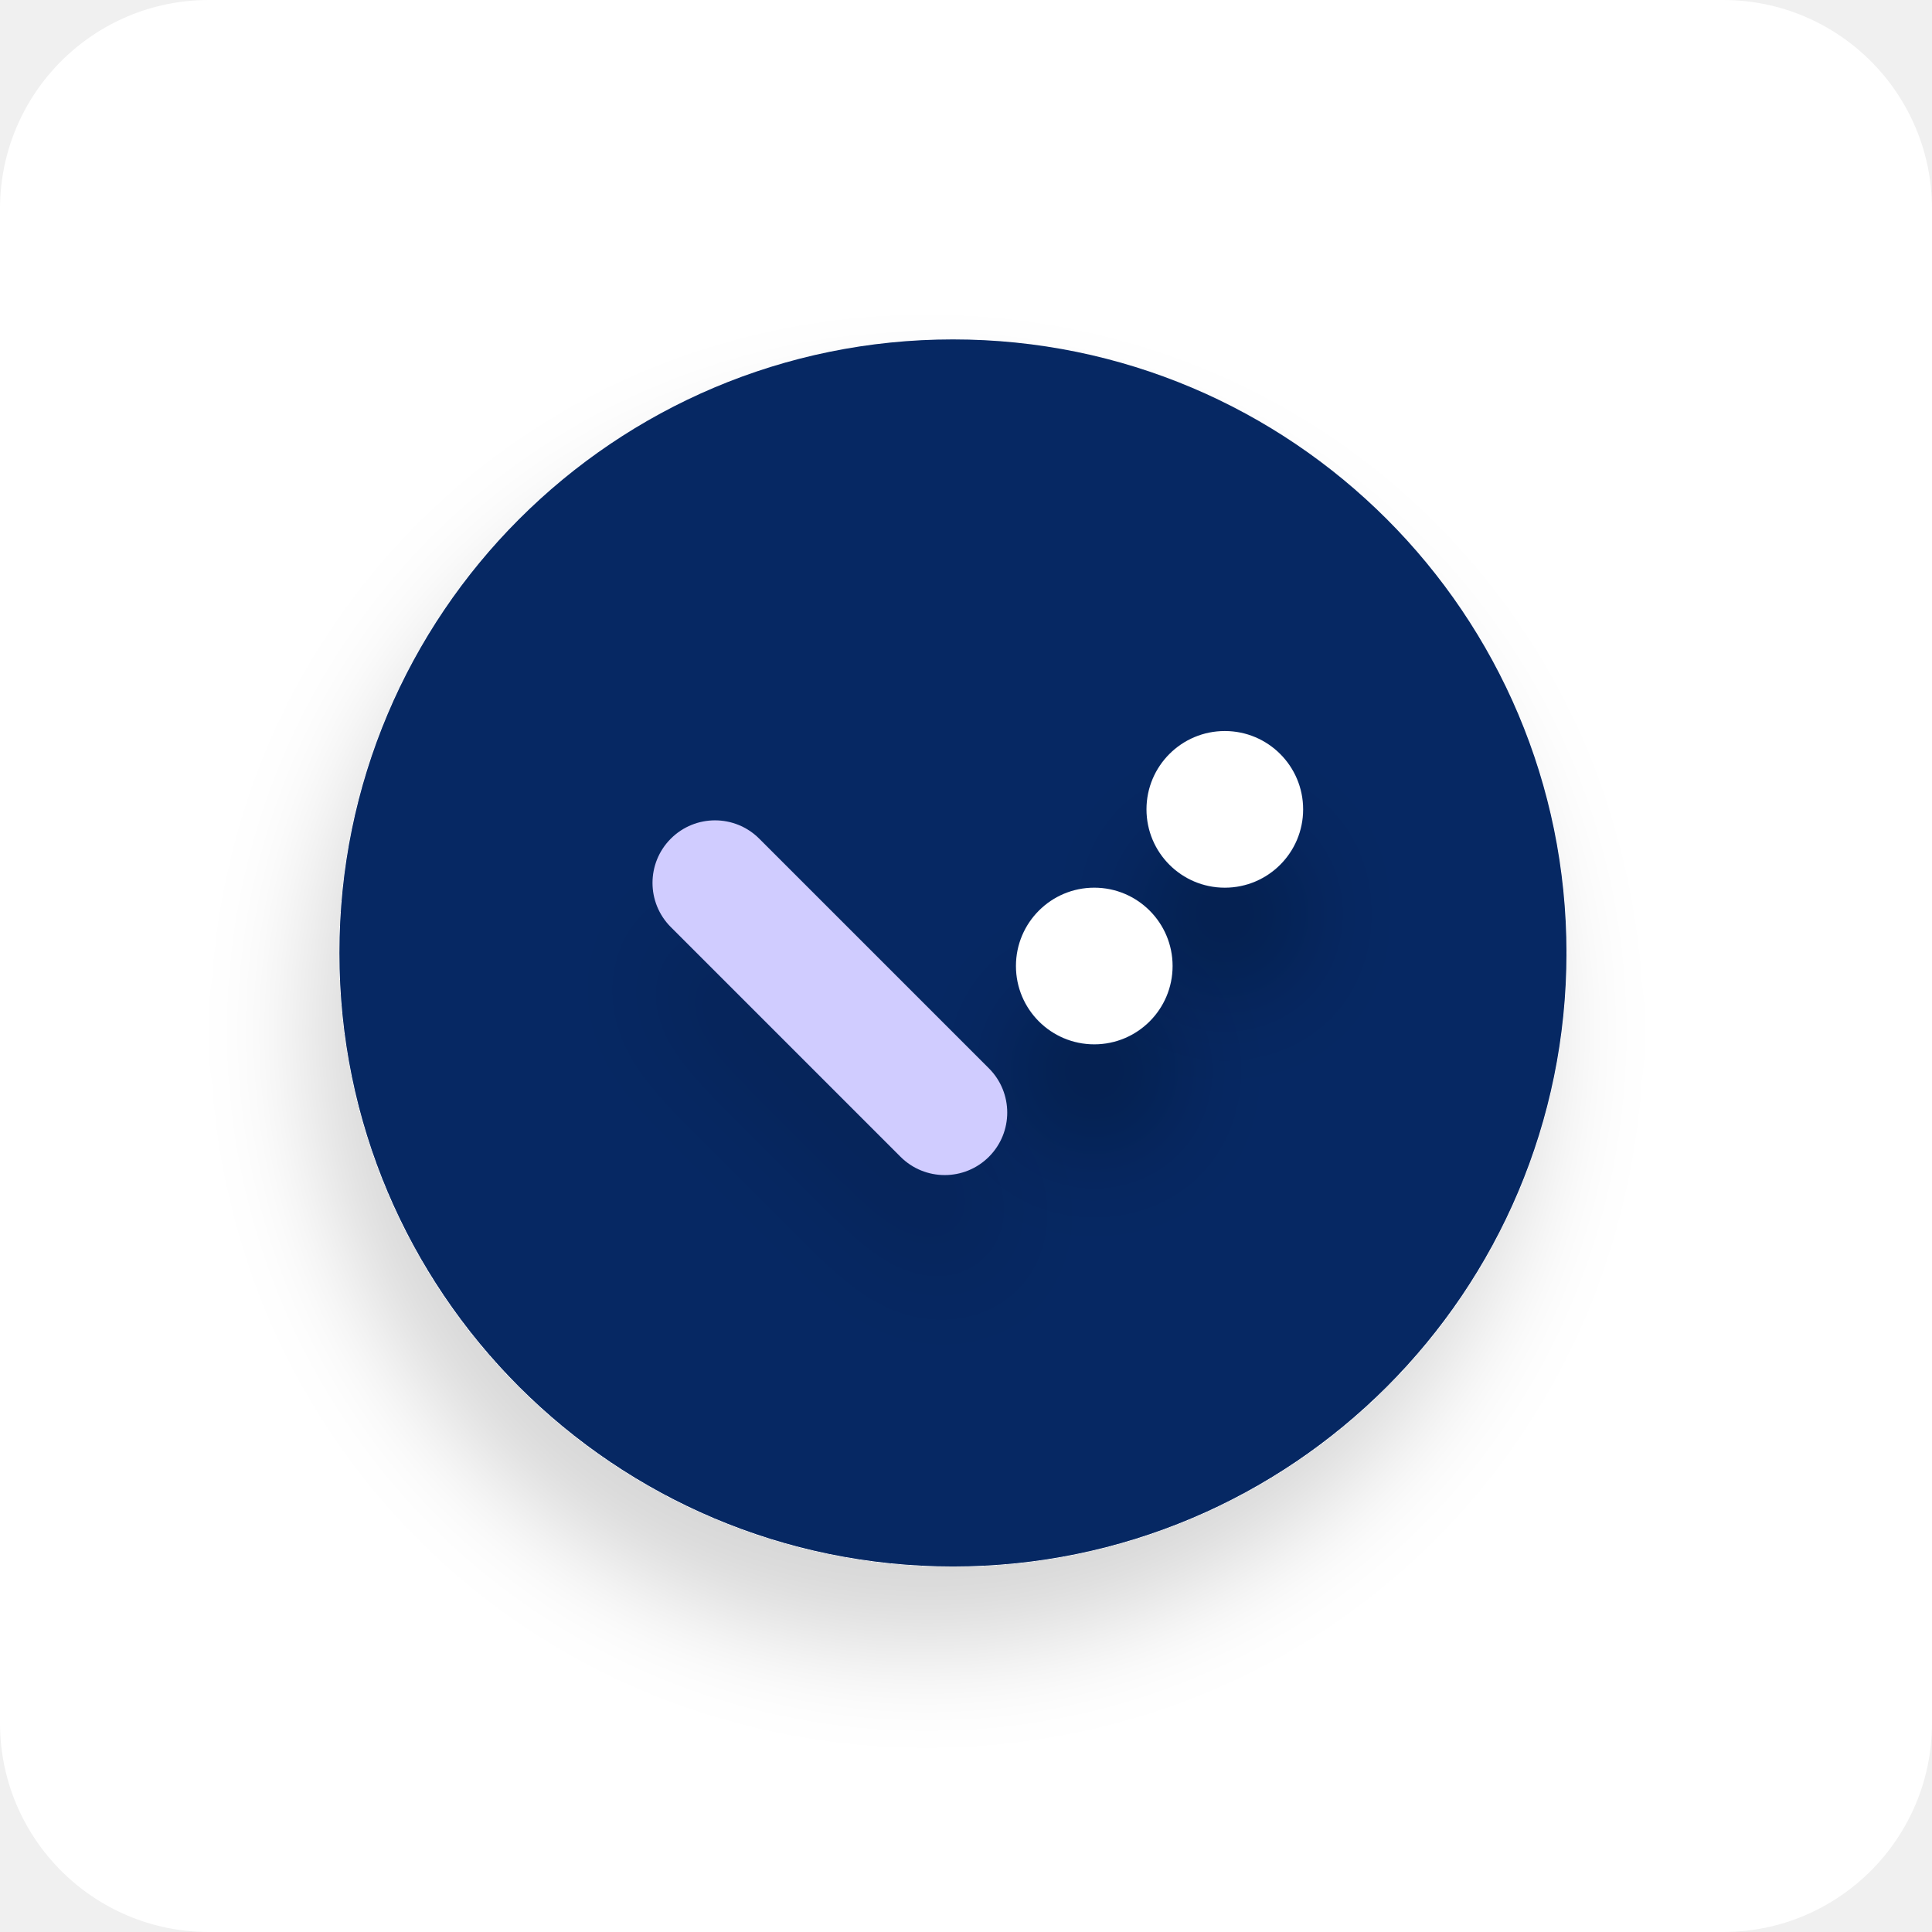
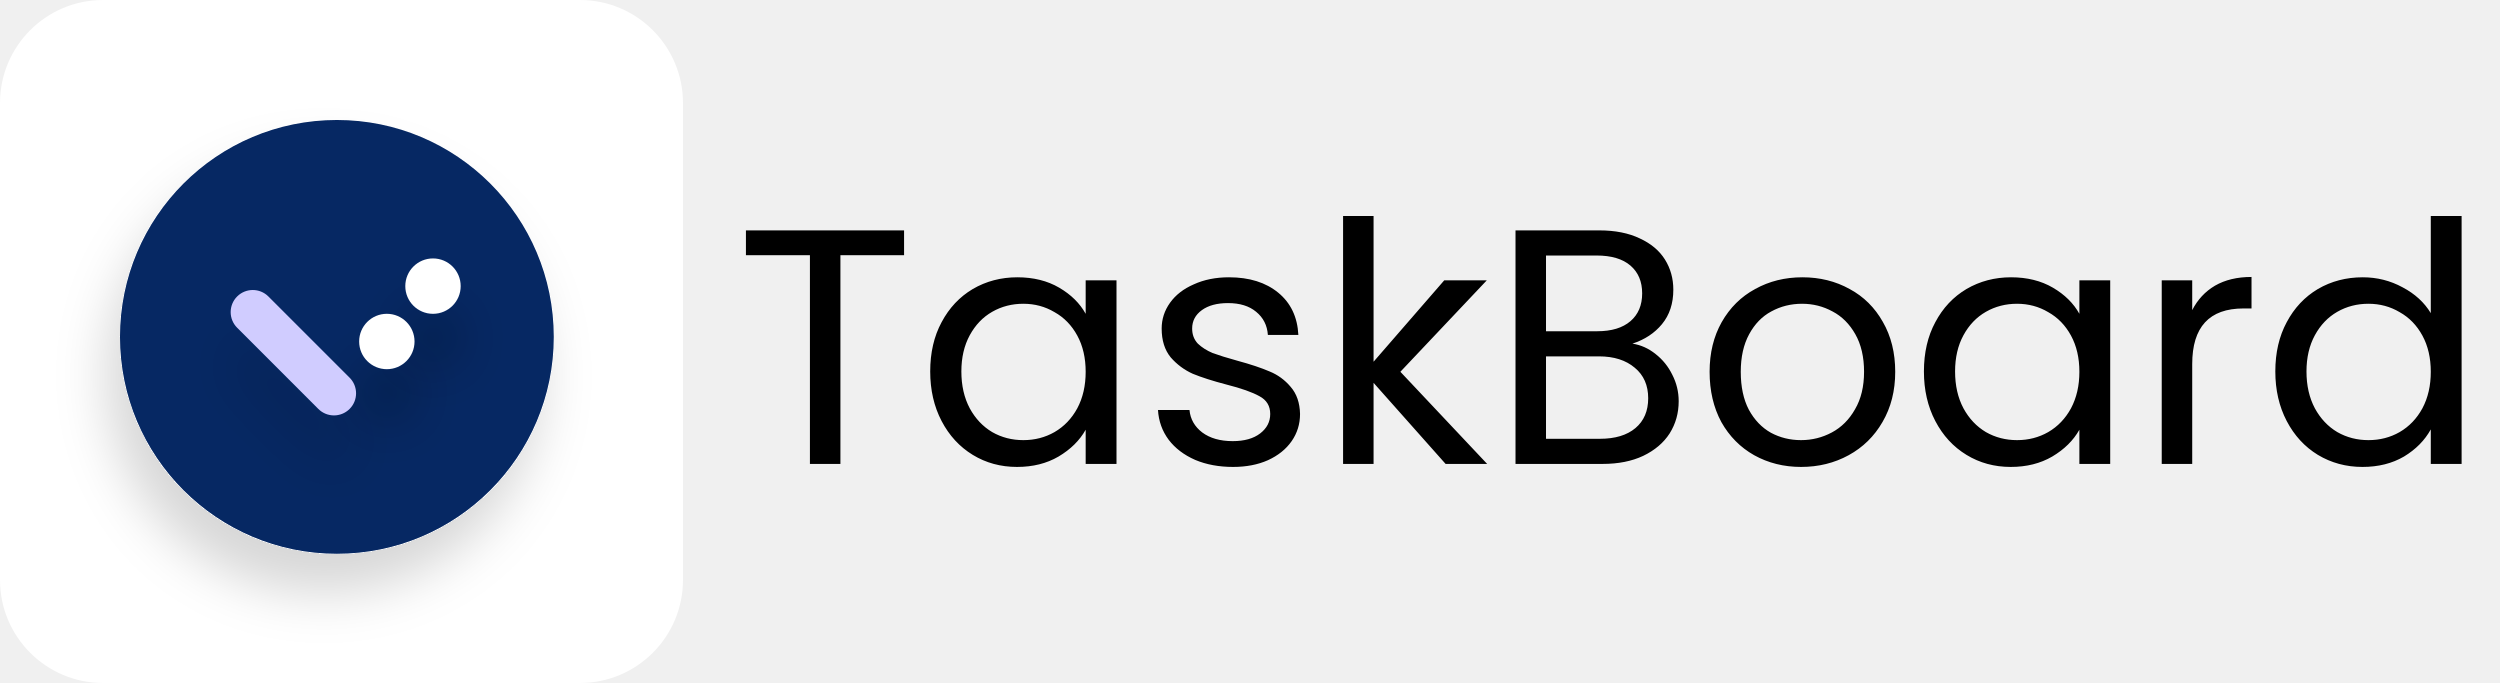
- <svg xmlns="http://www.w3.org/2000/svg" width="74" height="74" viewBox="0 0 74 74" fill="none">
-   <rect width="74" height="74" rx="8" fill="white" />
+ <svg xmlns="http://www.w3.org/2000/svg" width="194" height="53" viewBox="0 0 194 53" fill="none">
+   <rect width="53" height="53" rx="8" fill="white" />
  <g filter="url(#filter0_d)">
-     <rect x="13" y="13" width="47" height="47" rx="23.5" fill="#062863" />
+     <rect x="9.311" y="9.311" width="33.662" height="33.662" rx="16.831" fill="#062863" />
  </g>
  <g filter="url(#filter1_d)">
-     <circle cx="46.913" cy="31" r="3" fill="white" />
+     <circle cx="33.6" cy="22.203" r="2.149" fill="white" />
  </g>
  <g filter="url(#filter2_d)">
-     <circle cx="41.913" cy="37" r="3" fill="white" />
+     <circle cx="30.019" cy="26.5" r="2.149" fill="white" />
  </g>
  <g filter="url(#filter3_d)">
-     <rect x="27.387" y="30.429" width="17.231" height="4.789" rx="2.395" transform="rotate(45 27.3865 30.4294)" fill="#D0CCFF" />
+     <rect x="19.615" y="21.794" width="12.341" height="3.43" rx="1.715" transform="rotate(45 19.6147 21.794)" fill="#D0CCFF" />
  </g>
+   <path d="M70.156 17.878V19.802H65.216V36H62.85V19.802H57.884V17.878H70.156ZM72.184 28.824C72.184 27.368 72.479 26.094 73.068 25.002C73.658 23.893 74.464 23.035 75.486 22.428C76.526 21.821 77.679 21.518 78.944 21.518C80.192 21.518 81.276 21.787 82.194 22.324C83.113 22.861 83.798 23.537 84.248 24.352V21.752H86.64V36H84.248V33.348C83.78 34.18 83.078 34.873 82.142 35.428C81.224 35.965 80.149 36.234 78.918 36.234C77.653 36.234 76.509 35.922 75.486 35.298C74.464 34.674 73.658 33.799 73.068 32.672C72.479 31.545 72.184 30.263 72.184 28.824ZM84.248 28.85C84.248 27.775 84.032 26.839 83.598 26.042C83.165 25.245 82.576 24.638 81.83 24.222C81.102 23.789 80.296 23.572 79.412 23.572C78.528 23.572 77.722 23.78 76.994 24.196C76.266 24.612 75.686 25.219 75.252 26.016C74.819 26.813 74.602 27.749 74.602 28.824C74.602 29.916 74.819 30.869 75.252 31.684C75.686 32.481 76.266 33.097 76.994 33.53C77.722 33.946 78.528 34.154 79.412 34.154C80.296 34.154 81.102 33.946 81.83 33.53C82.576 33.097 83.165 32.481 83.598 31.684C84.032 30.869 84.248 29.925 84.248 28.85ZM95.683 36.234C94.591 36.234 93.611 36.052 92.745 35.688C91.878 35.307 91.193 34.787 90.691 34.128C90.188 33.452 89.911 32.681 89.859 31.814H92.303C92.372 32.525 92.701 33.105 93.291 33.556C93.897 34.007 94.686 34.232 95.657 34.232C96.558 34.232 97.269 34.033 97.789 33.634C98.309 33.235 98.569 32.733 98.569 32.126C98.569 31.502 98.291 31.043 97.737 30.748C97.182 30.436 96.324 30.133 95.163 29.838C94.105 29.561 93.239 29.283 92.563 29.006C91.904 28.711 91.332 28.287 90.847 27.732C90.379 27.16 90.145 26.415 90.145 25.496C90.145 24.768 90.361 24.101 90.795 23.494C91.228 22.887 91.843 22.411 92.641 22.064C93.438 21.7 94.348 21.518 95.371 21.518C96.948 21.518 98.222 21.917 99.193 22.714C100.163 23.511 100.683 24.603 100.753 25.99H98.387C98.335 25.245 98.031 24.647 97.477 24.196C96.939 23.745 96.211 23.52 95.293 23.52C94.443 23.52 93.767 23.702 93.265 24.066C92.762 24.43 92.511 24.907 92.511 25.496C92.511 25.964 92.658 26.354 92.953 26.666C93.265 26.961 93.646 27.203 94.097 27.394C94.565 27.567 95.206 27.767 96.021 27.992C97.043 28.269 97.875 28.547 98.517 28.824C99.158 29.084 99.704 29.483 100.155 30.02C100.623 30.557 100.865 31.259 100.883 32.126C100.883 32.906 100.666 33.608 100.233 34.232C99.799 34.856 99.184 35.35 98.387 35.714C97.607 36.061 96.705 36.234 95.683 36.234ZM112.179 36L106.589 29.708V36H104.223V16.76H106.589V28.07L112.075 21.752H115.377L108.669 28.85L115.403 36H112.179ZM126.678 26.666C127.336 26.77 127.934 27.039 128.472 27.472C129.026 27.905 129.46 28.443 129.772 29.084C130.101 29.725 130.266 30.41 130.266 31.138C130.266 32.057 130.032 32.889 129.564 33.634C129.096 34.362 128.411 34.943 127.51 35.376C126.626 35.792 125.577 36 124.364 36H117.604V17.878H124.104C125.334 17.878 126.383 18.086 127.25 18.502C128.116 18.901 128.766 19.447 129.2 20.14C129.633 20.833 129.85 21.613 129.85 22.48C129.85 23.555 129.555 24.447 128.966 25.158C128.394 25.851 127.631 26.354 126.678 26.666ZM119.97 25.704H123.948C125.057 25.704 125.915 25.444 126.522 24.924C127.128 24.404 127.432 23.685 127.432 22.766C127.432 21.847 127.128 21.128 126.522 20.608C125.915 20.088 125.04 19.828 123.896 19.828H119.97V25.704ZM124.156 34.05C125.334 34.05 126.253 33.773 126.912 33.218C127.57 32.663 127.9 31.892 127.9 30.904C127.9 29.899 127.553 29.11 126.86 28.538C126.166 27.949 125.239 27.654 124.078 27.654H119.97V34.05H124.156ZM139.763 36.234C138.428 36.234 137.215 35.931 136.123 35.324C135.048 34.717 134.199 33.859 133.575 32.75C132.968 31.623 132.665 30.323 132.665 28.85C132.665 27.394 132.977 26.111 133.601 25.002C134.242 23.875 135.109 23.017 136.201 22.428C137.293 21.821 138.515 21.518 139.867 21.518C141.219 21.518 142.441 21.821 143.533 22.428C144.625 23.017 145.483 23.867 146.107 24.976C146.748 26.085 147.069 27.377 147.069 28.85C147.069 30.323 146.74 31.623 146.081 32.75C145.44 33.859 144.564 34.717 143.455 35.324C142.346 35.931 141.115 36.234 139.763 36.234ZM139.763 34.154C140.612 34.154 141.41 33.955 142.155 33.556C142.9 33.157 143.498 32.559 143.949 31.762C144.417 30.965 144.651 29.994 144.651 28.85C144.651 27.706 144.426 26.735 143.975 25.938C143.524 25.141 142.935 24.551 142.207 24.17C141.479 23.771 140.69 23.572 139.841 23.572C138.974 23.572 138.177 23.771 137.449 24.17C136.738 24.551 136.166 25.141 135.733 25.938C135.3 26.735 135.083 27.706 135.083 28.85C135.083 30.011 135.291 30.991 135.707 31.788C136.14 32.585 136.712 33.183 137.423 33.582C138.134 33.963 138.914 34.154 139.763 34.154ZM149.296 28.824C149.296 27.368 149.59 26.094 150.18 25.002C150.769 23.893 151.575 23.035 152.598 22.428C153.638 21.821 154.79 21.518 156.056 21.518C157.304 21.518 158.387 21.787 159.306 22.324C160.224 22.861 160.909 23.537 161.36 24.352V21.752H163.752V36H161.36V33.348C160.892 34.18 160.19 34.873 159.254 35.428C158.335 35.965 157.26 36.234 156.03 36.234C154.764 36.234 153.62 35.922 152.598 35.298C151.575 34.674 150.769 33.799 150.18 32.672C149.59 31.545 149.296 30.263 149.296 28.824ZM161.36 28.85C161.36 27.775 161.143 26.839 160.71 26.042C160.276 25.245 159.687 24.638 158.942 24.222C158.214 23.789 157.408 23.572 156.524 23.572C155.64 23.572 154.834 23.78 154.106 24.196C153.378 24.612 152.797 25.219 152.364 26.016C151.93 26.813 151.714 27.749 151.714 28.824C151.714 29.916 151.93 30.869 152.364 31.684C152.797 32.481 153.378 33.097 154.106 33.53C154.834 33.946 155.64 34.154 156.524 34.154C157.408 34.154 158.214 33.946 158.942 33.53C159.687 33.097 160.276 32.481 160.71 31.684C161.143 30.869 161.36 29.925 161.36 28.85ZM170.116 24.066C170.532 23.251 171.121 22.619 171.884 22.168C172.664 21.717 173.609 21.492 174.718 21.492V23.936H174.094C171.442 23.936 170.116 25.375 170.116 28.252V36H167.75V21.752H170.116V24.066ZM176.565 28.824C176.565 27.368 176.86 26.094 177.449 25.002C178.039 23.893 178.845 23.035 179.867 22.428C180.907 21.821 182.069 21.518 183.351 21.518C184.461 21.518 185.492 21.778 186.445 22.298C187.399 22.801 188.127 23.468 188.629 24.3V16.76H191.021V36H188.629V33.322C188.161 34.171 187.468 34.873 186.549 35.428C185.631 35.965 184.556 36.234 183.325 36.234C182.06 36.234 180.907 35.922 179.867 35.298C178.845 34.674 178.039 33.799 177.449 32.672C176.86 31.545 176.565 30.263 176.565 28.824ZM188.629 28.85C188.629 27.775 188.413 26.839 187.979 26.042C187.546 25.245 186.957 24.638 186.211 24.222C185.483 23.789 184.677 23.572 183.793 23.572C182.909 23.572 182.103 23.78 181.375 24.196C180.647 24.612 180.067 25.219 179.633 26.016C179.2 26.813 178.983 27.749 178.983 28.824C178.983 29.916 179.2 30.869 179.633 31.684C180.067 32.481 180.647 33.097 181.375 33.53C182.103 33.946 182.909 34.154 183.793 34.154C184.677 34.154 185.483 33.946 186.211 33.53C186.957 33.097 187.546 32.481 187.979 31.684C188.413 30.869 188.629 29.925 188.629 28.85Z" fill="black" />
  <defs>
-     <filter id="filter0_d" x="8" y="12" width="55" height="55" filterUnits="userSpaceOnUse" color-interpolation-filters="sRGB">
+     <filter id="filter0_d" x="4.311" y="8.311" width="41.662" height="41.662" filterUnits="userSpaceOnUse" color-interpolation-filters="sRGB">
      <feFlood flood-opacity="0" result="BackgroundImageFix" />
      <feColorMatrix in="SourceAlpha" type="matrix" values="0 0 0 0 0 0 0 0 0 0 0 0 0 0 0 0 0 0 127 0" result="hardAlpha" />
      <feOffset dx="-1" dy="3" />
      <feGaussianBlur stdDeviation="2" />
      <feComposite in2="hardAlpha" operator="out" />
      <feColorMatrix type="matrix" values="0 0 0 0 0 0 0 0 0 0 0 0 0 0 0 0 0 0 0.16 0" />
      <feBlend mode="normal" in2="BackgroundImageFix" result="effect1_dropShadow" />
      <feBlend mode="normal" in="SourceGraphic" in2="effect1_dropShadow" result="shape" />
    </filter>
-     <filter id="filter1_d" x="39.913" y="28" width="14" height="14" filterUnits="userSpaceOnUse" color-interpolation-filters="sRGB">
+     <filter id="filter1_d" x="27.451" y="20.054" width="12.297" height="12.297" filterUnits="userSpaceOnUse" color-interpolation-filters="sRGB">
      <feFlood flood-opacity="0" result="BackgroundImageFix" />
      <feColorMatrix in="SourceAlpha" type="matrix" values="0 0 0 0 0 0 0 0 0 0 0 0 0 0 0 0 0 0 127 0" result="hardAlpha" />
      <feOffset dy="4" />
      <feGaussianBlur stdDeviation="2" />
      <feComposite in2="hardAlpha" operator="out" />
      <feColorMatrix type="matrix" values="0 0 0 0 0 0 0 0 0 0 0 0 0 0 0 0 0 0 0.25 0" />
      <feBlend mode="normal" in2="BackgroundImageFix" result="effect1_dropShadow" />
      <feBlend mode="normal" in="SourceGraphic" in2="effect1_dropShadow" result="shape" />
    </filter>
-     <filter id="filter2_d" x="34.913" y="34" width="14" height="14" filterUnits="userSpaceOnUse" color-interpolation-filters="sRGB">
+     <filter id="filter2_d" x="23.87" y="24.351" width="12.297" height="12.297" filterUnits="userSpaceOnUse" color-interpolation-filters="sRGB">
      <feFlood flood-opacity="0" result="BackgroundImageFix" />
      <feColorMatrix in="SourceAlpha" type="matrix" values="0 0 0 0 0 0 0 0 0 0 0 0 0 0 0 0 0 0 127 0" result="hardAlpha" />
      <feOffset dy="4" />
      <feGaussianBlur stdDeviation="2" />
      <feComposite in2="hardAlpha" operator="out" />
      <feColorMatrix type="matrix" values="0 0 0 0 0 0 0 0 0 0 0 0 0 0 0 0 0 0 0.25 0" />
      <feBlend mode="normal" in2="BackgroundImageFix" result="effect1_dropShadow" />
      <feBlend mode="normal" in="SourceGraphic" in2="effect1_dropShadow" result="shape" />
    </filter>
-     <filter id="filter3_d" x="20" y="30.429" width="23.571" height="23.571" filterUnits="userSpaceOnUse" color-interpolation-filters="sRGB">
+     <filter id="filter3_d" x="13.189" y="21.794" width="19.152" height="19.152" filterUnits="userSpaceOnUse" color-interpolation-filters="sRGB">
      <feFlood flood-opacity="0" result="BackgroundImageFix" />
      <feColorMatrix in="SourceAlpha" type="matrix" values="0 0 0 0 0 0 0 0 0 0 0 0 0 0 0 0 0 0 127 0" result="hardAlpha" />
      <feOffset dy="4" />
      <feGaussianBlur stdDeviation="2" />
      <feComposite in2="hardAlpha" operator="out" />
      <feColorMatrix type="matrix" values="0 0 0 0 0 0 0 0 0 0 0 0 0 0 0 0 0 0 0.1 0" />
      <feBlend mode="normal" in2="BackgroundImageFix" result="effect1_dropShadow" />
      <feBlend mode="normal" in="SourceGraphic" in2="effect1_dropShadow" result="shape" />
    </filter>
  </defs>
</svg>
